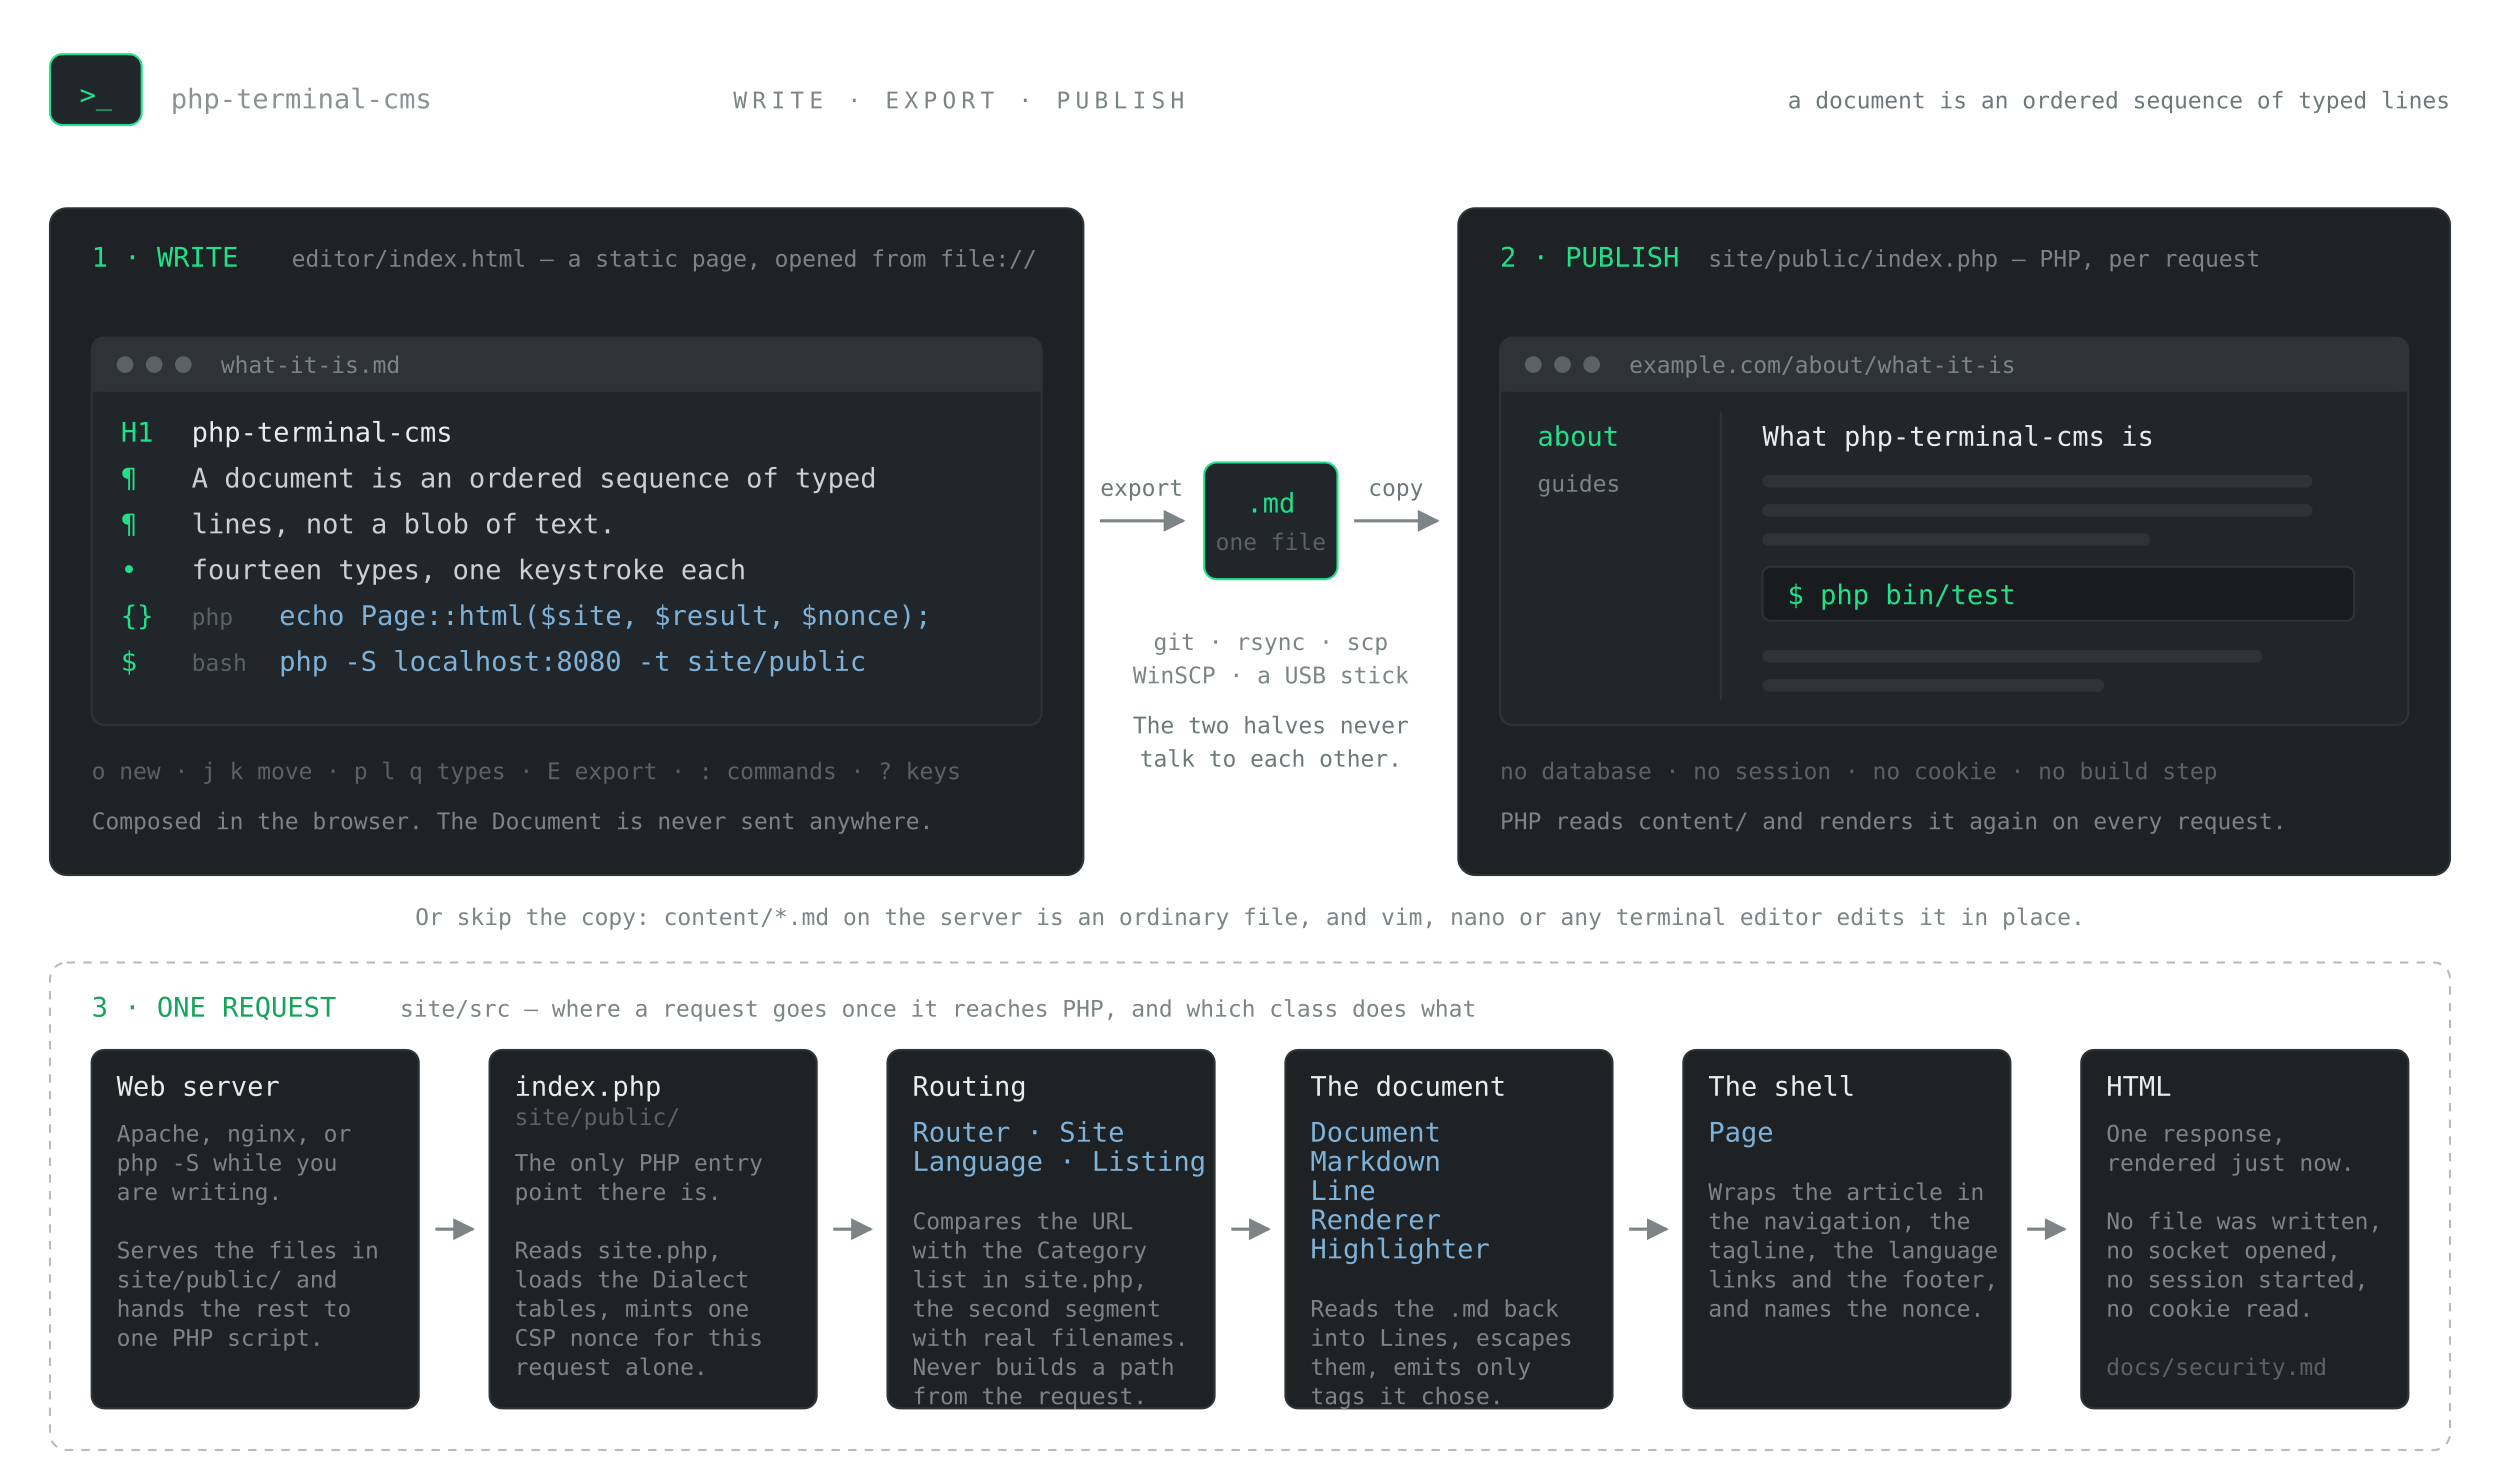
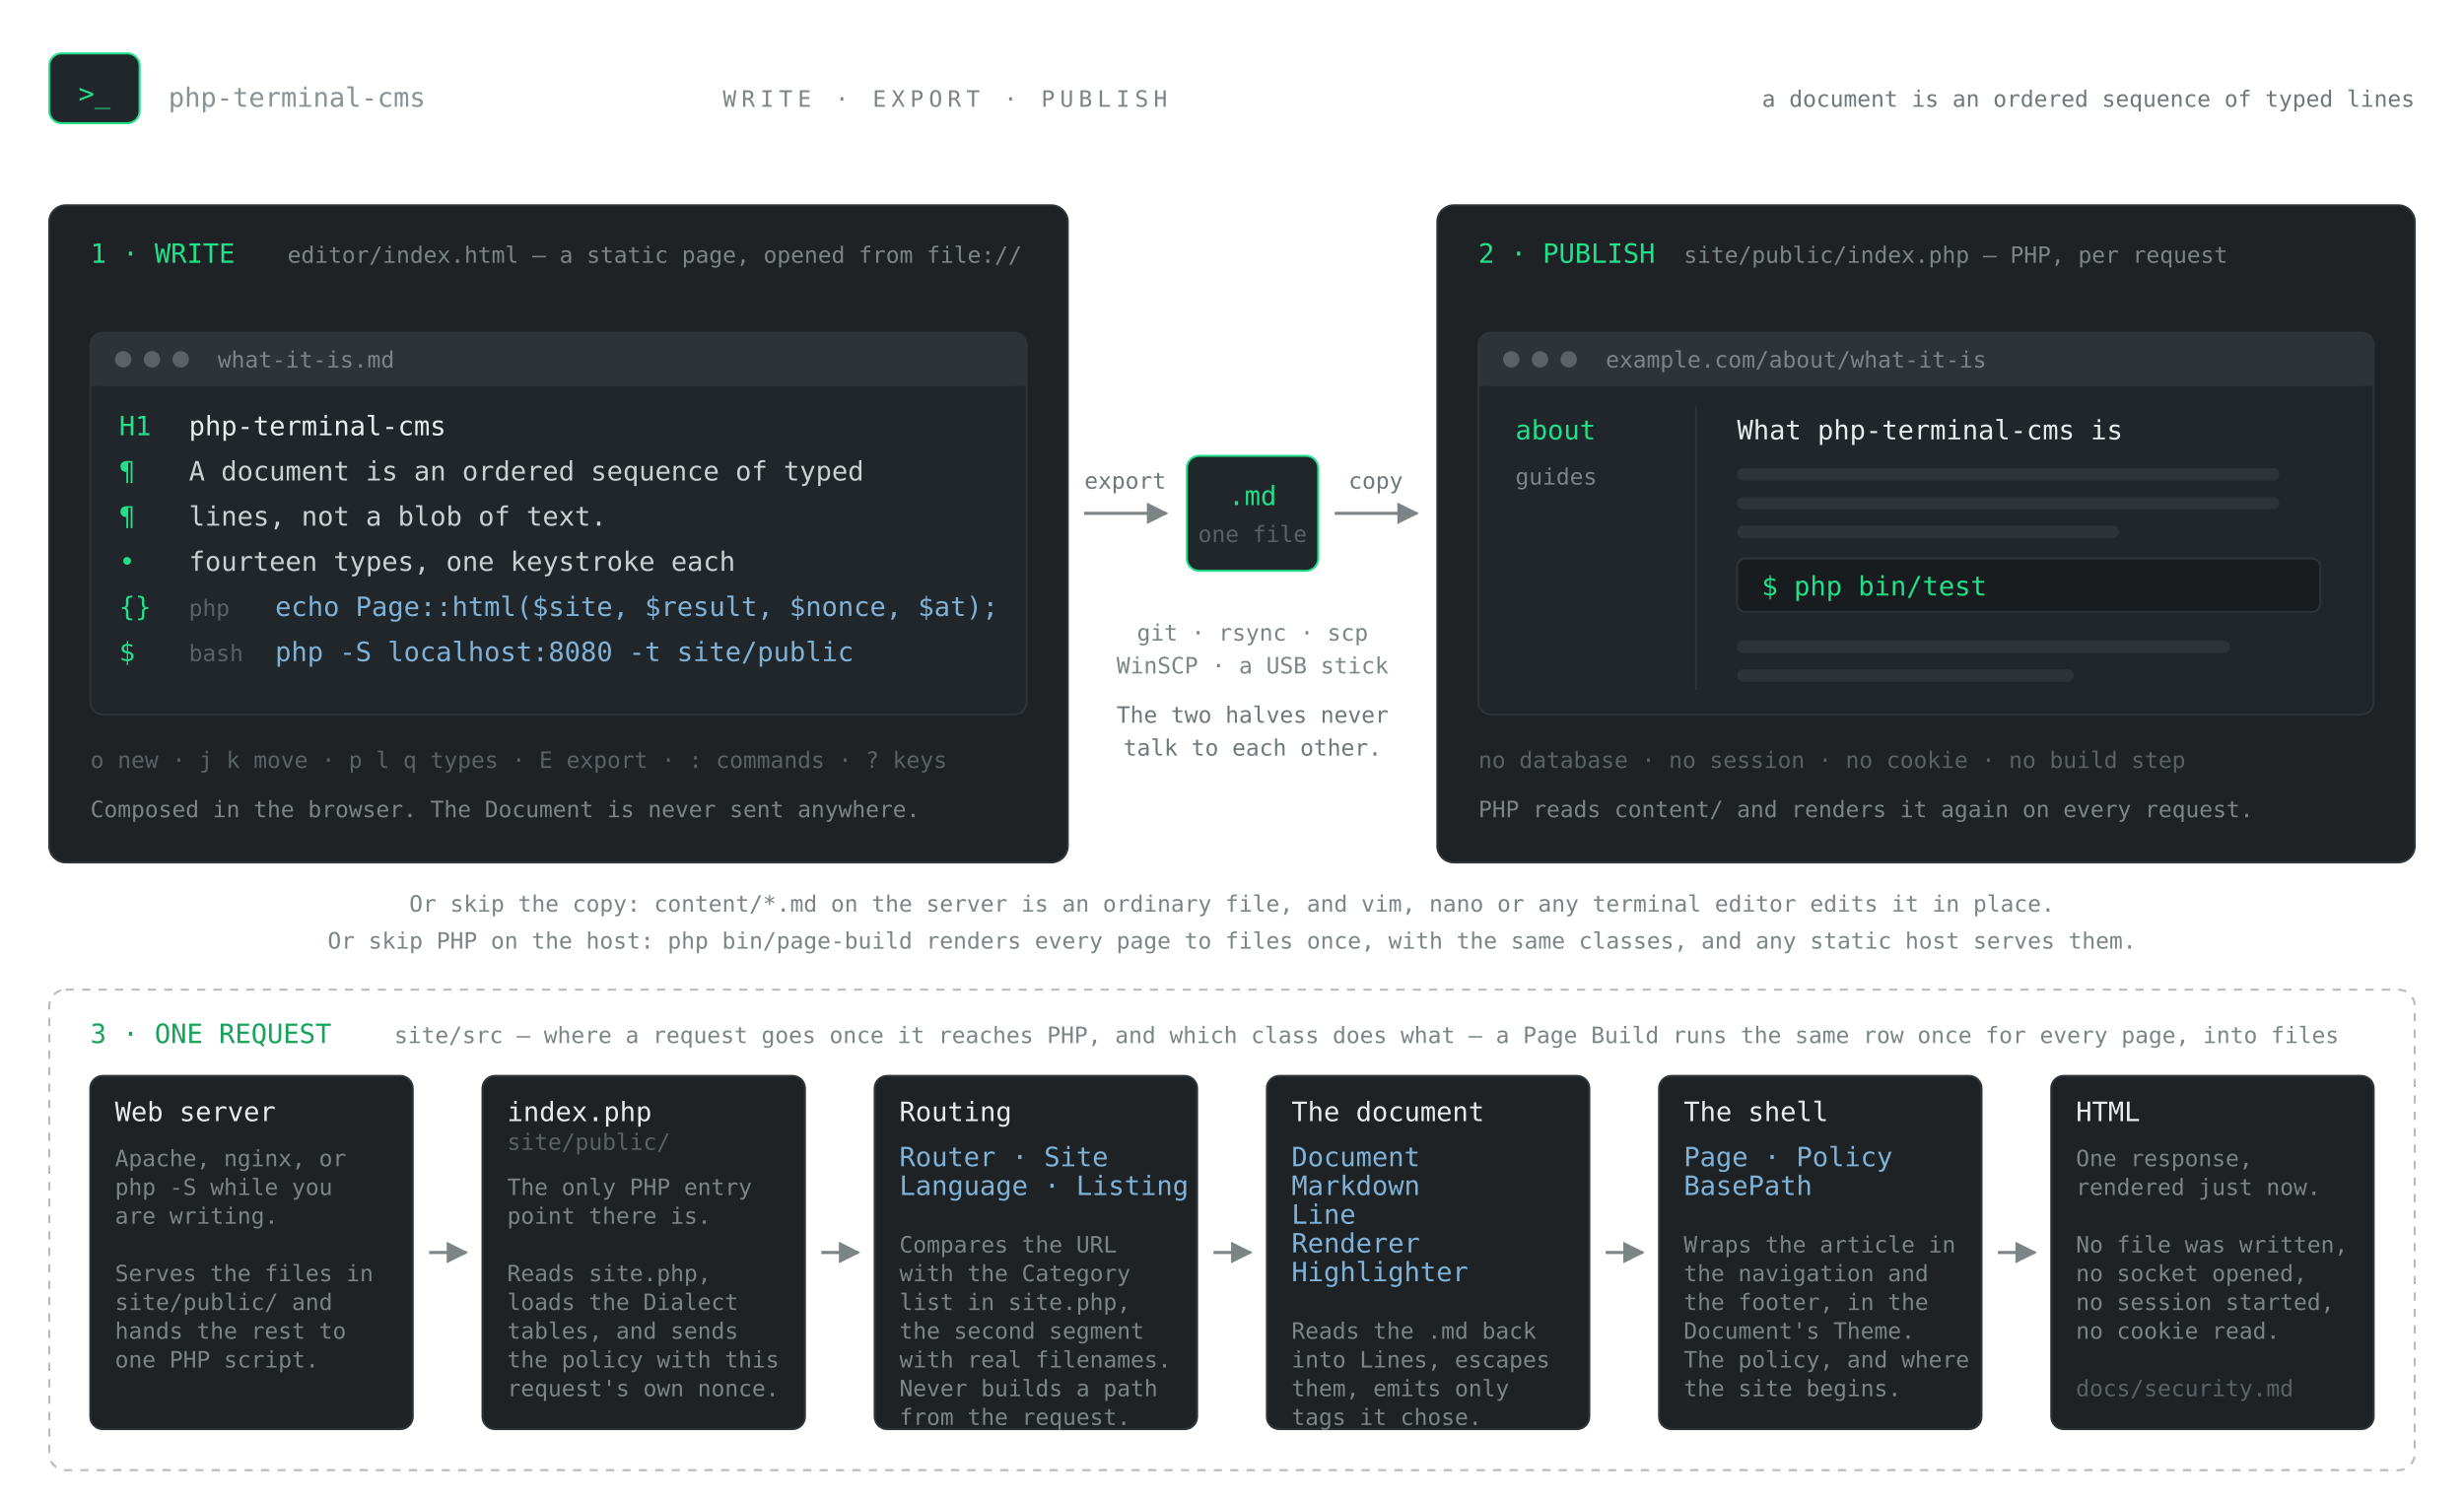
- <svg xmlns="http://www.w3.org/2000/svg" viewBox="0 0 1200 712" width="1200" height="712" role="img" aria-labelledby="ttl dsc">
+ <svg xmlns="http://www.w3.org/2000/svg" viewBox="0 0 1200 732" width="1200" height="732" role="img" aria-labelledby="ttl dsc">
  <style>
  text { font-family: ui-monospace, SFMono-Regular, Menlo, Consolas, monospace; font-size: 13px; fill: #cbd0d1; }
  .h { fill: #e8ecec; }
  .a { fill: #21e08a; }
  .p { fill: #7fb2d9; }
  .s { fill: #7c8486; font-size: 11px; }
  .f { fill: #5a6265; font-size: 11px; }
  .cap { fill: #7c8486; font-size: 11px; }
  .panel { fill: #1e2225; stroke: #2d3336; }
  .win { fill: #21262a; stroke: #2d3336; }
  .bar { fill: #2d3336; }
  .arw { stroke: #7c8486; stroke-width: 1.5; fill: none; marker-end: url(#tip); }
  /* The picture has no ground of its own. Panels and windows carry theirs, so
     what is drawn inside them is always light on dark; what stands directly on
     the page (class o) is toned to read on white and on dark alike, and is
     sharpened for either where the viewer says which it prefers. */
  .o.h { fill: #8a9296; }
  .o.a { fill: #16a35c; }
  .o.s { fill: #7c8486; }
  .o.f { fill: #6e777a; }
  .frame { fill: none; stroke: #7c8486; stroke-opacity: .55; stroke-dasharray: 4 4; }
  @media (prefers-color-scheme: dark) {
    .o.h { fill: #e8ecec; } .o.a { fill: #21e08a; } .o.s { fill: #7c8486; } .o.f { fill: #5a6265; }
  }
  @media (prefers-color-scheme: light) {
    .o.h { fill: #1e2225; } .o.a { fill: #137a3f; } .o.s { fill: #4f5759; } .o.f { fill: #6b7376; }
  }
</style>
  <defs>
    <marker id="tip" viewBox="0 0 10 10" refX="9" refY="5" markerWidth="7" markerHeight="7" orient="auto-start-reverse">
      <path d="M0 0 L10 5 L0 10 z" fill="#7c8486" />
    </marker>
  </defs>
  <rect x="24" y="26" width="44" height="34" rx="6" fill="#21262a" stroke="#21e08a" />
  <text class="a" x="46" y="50" font-size="16" text-anchor="middle">&gt;_</text>
  <text class="o h" x="82" y="52" font-size="26">php-terminal-cms</text>
  <text class="o s" x="352" y="52" letter-spacing="2.5">WRITE · EXPORT · PUBLISH</text>
  <text class="o f" x="1176" y="52" text-anchor="end">a document is an ordered sequence of typed lines</text>
  <rect class="panel" x="24" y="100" width="496" height="320" rx="8" />
  <text class="a" x="44" y="128">1 · WRITE</text>
  <text class="s" x="140" y="128">editor/index.html — a static page, opened from file://</text>
  <rect class="win" x="44" y="162" width="456" height="186" rx="6" />
  <rect x="44" y="162" width="456" height="26" rx="6" fill="#2d3336" />
  <rect x="44" y="180" width="456" height="8" fill="#2d3336" />
  <circle cx="60" cy="175" r="4" fill="#5a6265" />
  <circle cx="74" cy="175" r="4" fill="#5a6265" />
  <circle cx="88" cy="175" r="4" fill="#5a6265" />
  <text class="s" x="106" y="179">what-it-is.md</text>
  <text class="a" x="58" y="212">H1</text>
  <text class="h" x="92" y="212">php-terminal-cms</text>
  <text class="a" x="58" y="234">¶</text>
  <text x="92" y="234">A document is an ordered sequence of typed</text>
  <text class="a" x="58" y="256">¶</text>
  <text x="92" y="256">lines, not a blob of text.</text>
  <text class="a" x="58" y="278">•</text>
  <text x="92" y="278">fourteen types, one keystroke each</text>
  <text class="a" x="58" y="300">{}</text>
  <text class="f" x="92" y="300">php</text>
-   <text class="p" x="134" y="300">echo Page::html($site, $result, $nonce);</text>
+   <text class="p" x="134" y="300">echo Page::html($site, $result, $nonce, $at);</text>
  <text class="a" x="58" y="322">$</text>
  <text class="f" x="92" y="322">bash</text>
  <text class="p" x="134" y="322">php -S localhost:8080 -t site/public</text>
  <text class="f" x="44" y="374">o new · j k move · p l q types · E export · : commands · ? keys</text>
  <text class="cap" x="44" y="398">Composed in the browser. The Document is never sent anywhere.</text>
  <path class="arw" d="M528 250 H568" />
  <text class="o f" x="548" y="238" text-anchor="middle">export</text>
  <rect x="578" y="222" width="64" height="56" rx="6" fill="#21262a" stroke="#21e08a" />
  <text class="a" x="610" y="246" text-anchor="middle">.md</text>
  <text class="f" x="610" y="264" text-anchor="middle">one file</text>
  <path class="arw" d="M650 250 H690" />
  <text class="o f" x="670" y="238" text-anchor="middle">copy</text>
  <text class="o s" x="610" y="312" text-anchor="middle">git · rsync · scp</text>
  <text class="o s" x="610" y="328" text-anchor="middle">WinSCP · a USB stick</text>
  <text class="o f" x="610" y="352" text-anchor="middle">The two halves never</text>
  <text class="o f" x="610" y="368" text-anchor="middle">talk to each other.</text>
  <rect class="panel" x="700" y="100" width="476" height="320" rx="8" />
  <text class="a" x="720" y="128">2 · PUBLISH</text>
  <text class="s" x="820" y="128">site/public/index.php — PHP, per request</text>
  <rect class="win" x="720" y="162" width="436" height="186" rx="6" />
  <rect x="720" y="162" width="436" height="26" rx="6" fill="#2d3336" />
  <rect x="720" y="180" width="436" height="8" fill="#2d3336" />
  <circle cx="736" cy="175" r="4" fill="#5a6265" />
  <circle cx="750" cy="175" r="4" fill="#5a6265" />
  <circle cx="764" cy="175" r="4" fill="#5a6265" />
  <text class="s" x="782" y="179">example.com/about/what-it-is</text>
  <text class="a" x="738" y="214">about</text>
  <text class="s" x="738" y="236">guides</text>
  <path d="M826 198 V336" stroke="#2d3336" stroke-width="1" />
  <text class="h" x="846" y="214">What php-terminal-cms is</text>
  <rect class="bar" x="846" y="228" width="264" height="6" rx="3" />
  <rect class="bar" x="846" y="242" width="264" height="6" rx="3" />
  <rect class="bar" x="846" y="256" width="186" height="6" rx="3" />
  <rect x="846" y="272" width="284" height="26" rx="4" fill="#191c1e" stroke="#2d3336" />
  <text class="a" x="858" y="290" font-size="12">$ php bin/test</text>
  <rect class="bar" x="846" y="312" width="240" height="6" rx="3" />
  <rect class="bar" x="846" y="326" width="164" height="6" rx="3" />
  <text class="f" x="720" y="374">no database · no session · no cookie · no build step</text>
  <text class="cap" x="720" y="398">PHP reads content/ and renders it again on every request.</text>
  <text class="o s" x="600" y="444" text-anchor="middle">Or skip the copy: content/*.md on the server is an ordinary file, and vim, nano or any terminal editor edits it in place.</text>
-   <rect class="frame" x="24" y="462" width="1152" height="234" rx="8" />
-   <text class="o a" x="44" y="488">3 · ONE REQUEST</text>
-   <text class="o s" x="192" y="488">site/src — where a request goes once it reaches PHP, and which class does what</text>
-   <rect class="panel" x="44" y="504" width="157" height="172" rx="6" />
-   <text class="h" x="56" y="526" font-size="12">Web server</text>
-   <text class="s" x="56" y="548">Apache, nginx, or</text>
-   <text class="s" x="56" y="562">php -S while you</text>
-   <text class="s" x="56" y="576">are writing.</text>
-   <text class="s" x="56" y="604">Serves the files in</text>
-   <text class="s" x="56" y="618">site/public/ and</text>
-   <text class="s" x="56" y="632">hands the rest to</text>
-   <text class="s" x="56" y="646">one PHP script.</text>
-   <path class="arw" d="M209 590 H227" />
-   <rect class="panel" x="235" y="504" width="157" height="172" rx="6" />
-   <text class="h" x="247" y="526" font-size="12">index.php</text>
-   <text class="f" x="247" y="540">site/public/</text>
-   <text class="s" x="247" y="562">The only PHP entry</text>
-   <text class="s" x="247" y="576">point there is.</text>
-   <text class="s" x="247" y="604">Reads site.php,</text>
-   <text class="s" x="247" y="618">loads the Dialect</text>
-   <text class="s" x="247" y="632">tables, mints one</text>
-   <text class="s" x="247" y="646">CSP nonce for this</text>
-   <text class="s" x="247" y="660">request alone.</text>
-   <path class="arw" d="M400 590 H418" />
-   <rect class="panel" x="426" y="504" width="157" height="172" rx="6" />
-   <text class="h" x="438" y="526" font-size="12">Routing</text>
-   <text class="p" x="438" y="548" font-size="11">Router · Site</text>
-   <text class="p" x="438" y="562" font-size="11">Language · Listing</text>
-   <text class="s" x="438" y="590">Compares the URL</text>
-   <text class="s" x="438" y="604">with the Category</text>
-   <text class="s" x="438" y="618">list in site.php,</text>
-   <text class="s" x="438" y="632">the second segment</text>
-   <text class="s" x="438" y="646">with real filenames.</text>
-   <text class="s" x="438" y="660">Never builds a path</text>
-   <text class="s" x="438" y="674">from the request.</text>
-   <path class="arw" d="M591 590 H609" />
-   <rect class="panel" x="617" y="504" width="157" height="172" rx="6" />
-   <text class="h" x="629" y="526" font-size="12">The document</text>
-   <text class="p" x="629" y="548" font-size="11">Document</text>
-   <text class="p" x="629" y="562" font-size="11">Markdown</text>
-   <text class="p" x="629" y="576" font-size="11">Line</text>
-   <text class="p" x="629" y="590" font-size="11">Renderer</text>
-   <text class="p" x="629" y="604" font-size="11">Highlighter</text>
-   <text class="s" x="629" y="632">Reads the .md back</text>
-   <text class="s" x="629" y="646">into Lines, escapes</text>
-   <text class="s" x="629" y="660">them, emits only</text>
-   <text class="s" x="629" y="674">tags it chose.</text>
-   <path class="arw" d="M782 590 H800" />
-   <rect class="panel" x="808" y="504" width="157" height="172" rx="6" />
-   <text class="h" x="820" y="526" font-size="12">The shell</text>
-   <text class="p" x="820" y="548" font-size="11">Page</text>
-   <text class="s" x="820" y="576">Wraps the article in</text>
-   <text class="s" x="820" y="590">the navigation, the</text>
-   <text class="s" x="820" y="604">tagline, the language</text>
-   <text class="s" x="820" y="618">links and the footer,</text>
-   <text class="s" x="820" y="632">and names the nonce.</text>
-   <path class="arw" d="M973 590 H991" />
-   <rect class="panel" x="999" y="504" width="157" height="172" rx="6" />
-   <text class="h" x="1011" y="526" font-size="12">HTML</text>
-   <text class="s" x="1011" y="548">One response,</text>
-   <text class="s" x="1011" y="562">rendered just now.</text>
-   <text class="s" x="1011" y="590">No file was written,</text>
-   <text class="s" x="1011" y="604">no socket opened,</text>
-   <text class="s" x="1011" y="618">no session started,</text>
-   <text class="s" x="1011" y="632">no cookie read.</text>
-   <text class="f" x="1011" y="660">docs/security.md</text>
+   <text class="o s" x="600" y="462" text-anchor="middle">Or skip PHP on the host: php bin/page-build renders every page to files once, with the same classes, and any static host serves them.</text>
+   <rect class="frame" x="24" y="482" width="1152" height="234" rx="8" />
+   <text class="o a" x="44" y="508">3 · ONE REQUEST</text>
+   <text class="o s" x="192" y="508">site/src — where a request goes once it reaches PHP, and which class does what — a Page Build runs the same row once for every page, into files</text>
+   <rect class="panel" x="44" y="524" width="157" height="172" rx="6" />
+   <text class="h" x="56" y="546" font-size="12">Web server</text>
+   <text class="s" x="56" y="568">Apache, nginx, or</text>
+   <text class="s" x="56" y="582">php -S while you</text>
+   <text class="s" x="56" y="596">are writing.</text>
+   <text class="s" x="56" y="624">Serves the files in</text>
+   <text class="s" x="56" y="638">site/public/ and</text>
+   <text class="s" x="56" y="652">hands the rest to</text>
+   <text class="s" x="56" y="666">one PHP script.</text>
+   <path class="arw" d="M209 610 H227" />
+   <rect class="panel" x="235" y="524" width="157" height="172" rx="6" />
+   <text class="h" x="247" y="546" font-size="12">index.php</text>
+   <text class="f" x="247" y="560">site/public/</text>
+   <text class="s" x="247" y="582">The only PHP entry</text>
+   <text class="s" x="247" y="596">point there is.</text>
+   <text class="s" x="247" y="624">Reads site.php,</text>
+   <text class="s" x="247" y="638">loads the Dialect</text>
+   <text class="s" x="247" y="652">tables, and sends</text>
+   <text class="s" x="247" y="666">the policy with this</text>
+   <text class="s" x="247" y="680">request's own nonce.</text>
+   <path class="arw" d="M400 610 H418" />
+   <rect class="panel" x="426" y="524" width="157" height="172" rx="6" />
+   <text class="h" x="438" y="546" font-size="12">Routing</text>
+   <text class="p" x="438" y="568" font-size="11">Router · Site</text>
+   <text class="p" x="438" y="582" font-size="11">Language · Listing</text>
+   <text class="s" x="438" y="610">Compares the URL</text>
+   <text class="s" x="438" y="624">with the Category</text>
+   <text class="s" x="438" y="638">list in site.php,</text>
+   <text class="s" x="438" y="652">the second segment</text>
+   <text class="s" x="438" y="666">with real filenames.</text>
+   <text class="s" x="438" y="680">Never builds a path</text>
+   <text class="s" x="438" y="694">from the request.</text>
+   <path class="arw" d="M591 610 H609" />
+   <rect class="panel" x="617" y="524" width="157" height="172" rx="6" />
+   <text class="h" x="629" y="546" font-size="12">The document</text>
+   <text class="p" x="629" y="568" font-size="11">Document</text>
+   <text class="p" x="629" y="582" font-size="11">Markdown</text>
+   <text class="p" x="629" y="596" font-size="11">Line</text>
+   <text class="p" x="629" y="610" font-size="11">Renderer</text>
+   <text class="p" x="629" y="624" font-size="11">Highlighter</text>
+   <text class="s" x="629" y="652">Reads the .md back</text>
+   <text class="s" x="629" y="666">into Lines, escapes</text>
+   <text class="s" x="629" y="680">them, emits only</text>
+   <text class="s" x="629" y="694">tags it chose.</text>
+   <path class="arw" d="M782 610 H800" />
+   <rect class="panel" x="808" y="524" width="157" height="172" rx="6" />
+   <text class="h" x="820" y="546" font-size="12">The shell</text>
+   <text class="p" x="820" y="568" font-size="11">Page · Policy</text>
+   <text class="p" x="820" y="582" font-size="11">BasePath</text>
+   <text class="s" x="820" y="610">Wraps the article in</text>
+   <text class="s" x="820" y="624">the navigation and</text>
+   <text class="s" x="820" y="638">the footer, in the</text>
+   <text class="s" x="820" y="652">Document's Theme.</text>
+   <text class="s" x="820" y="666">The policy, and where</text>
+   <text class="s" x="820" y="680">the site begins.</text>
+   <path class="arw" d="M973 610 H991" />
+   <rect class="panel" x="999" y="524" width="157" height="172" rx="6" />
+   <text class="h" x="1011" y="546" font-size="12">HTML</text>
+   <text class="s" x="1011" y="568">One response,</text>
+   <text class="s" x="1011" y="582">rendered just now.</text>
+   <text class="s" x="1011" y="610">No file was written,</text>
+   <text class="s" x="1011" y="624">no socket opened,</text>
+   <text class="s" x="1011" y="638">no session started,</text>
+   <text class="s" x="1011" y="652">no cookie read.</text>
+   <text class="f" x="1011" y="680">docs/security.md</text>
</svg>
